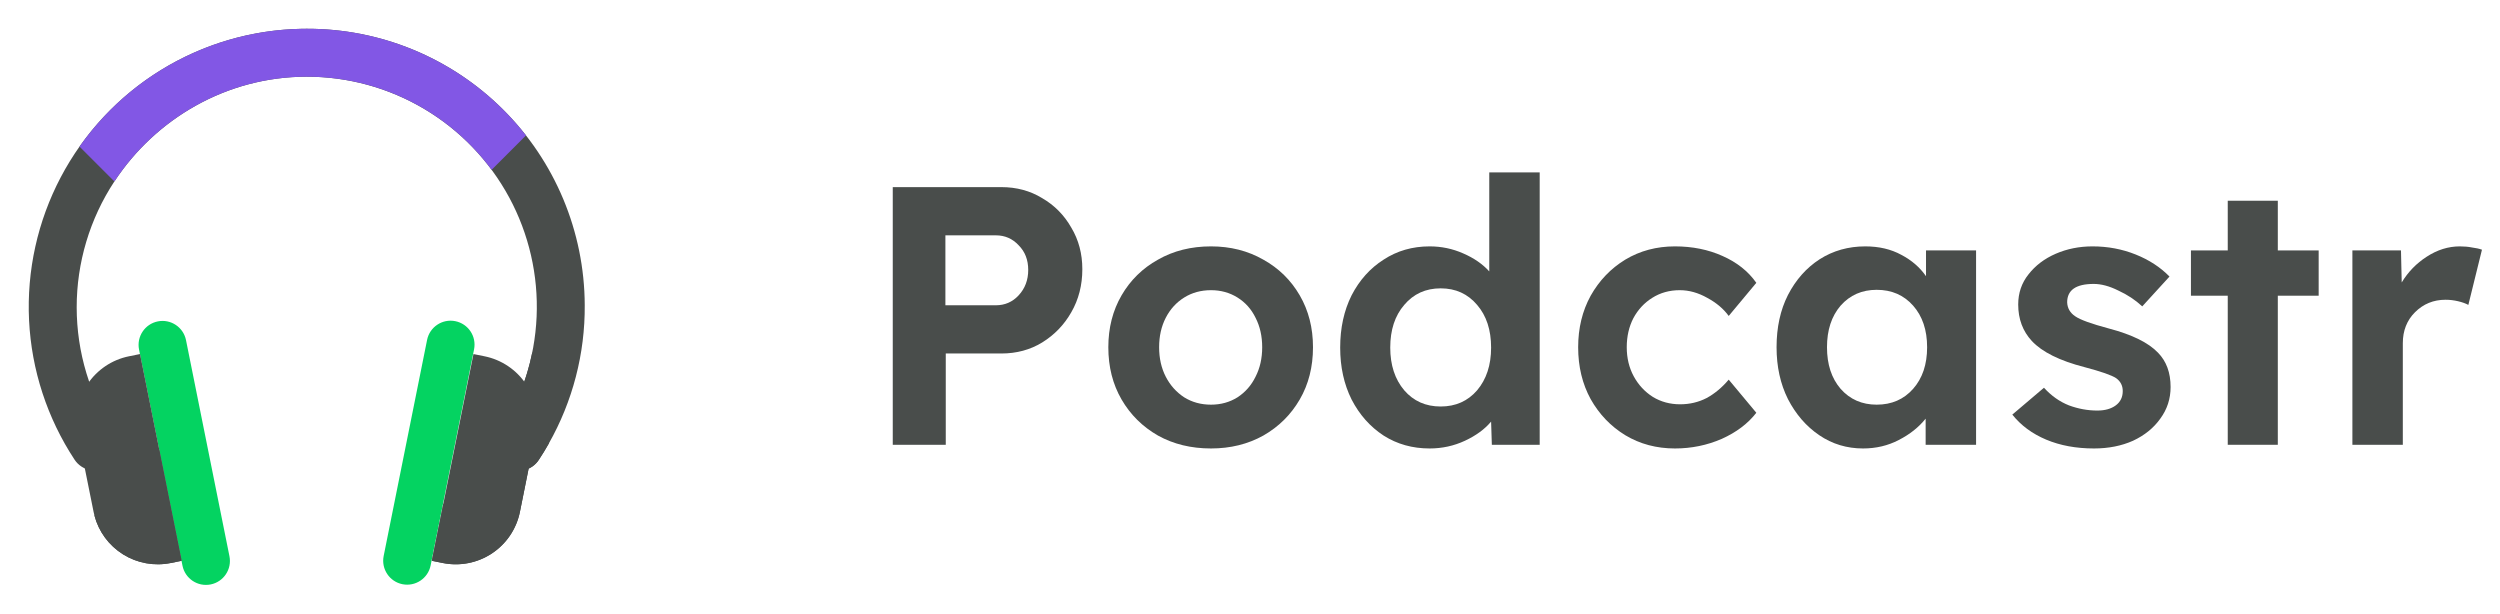
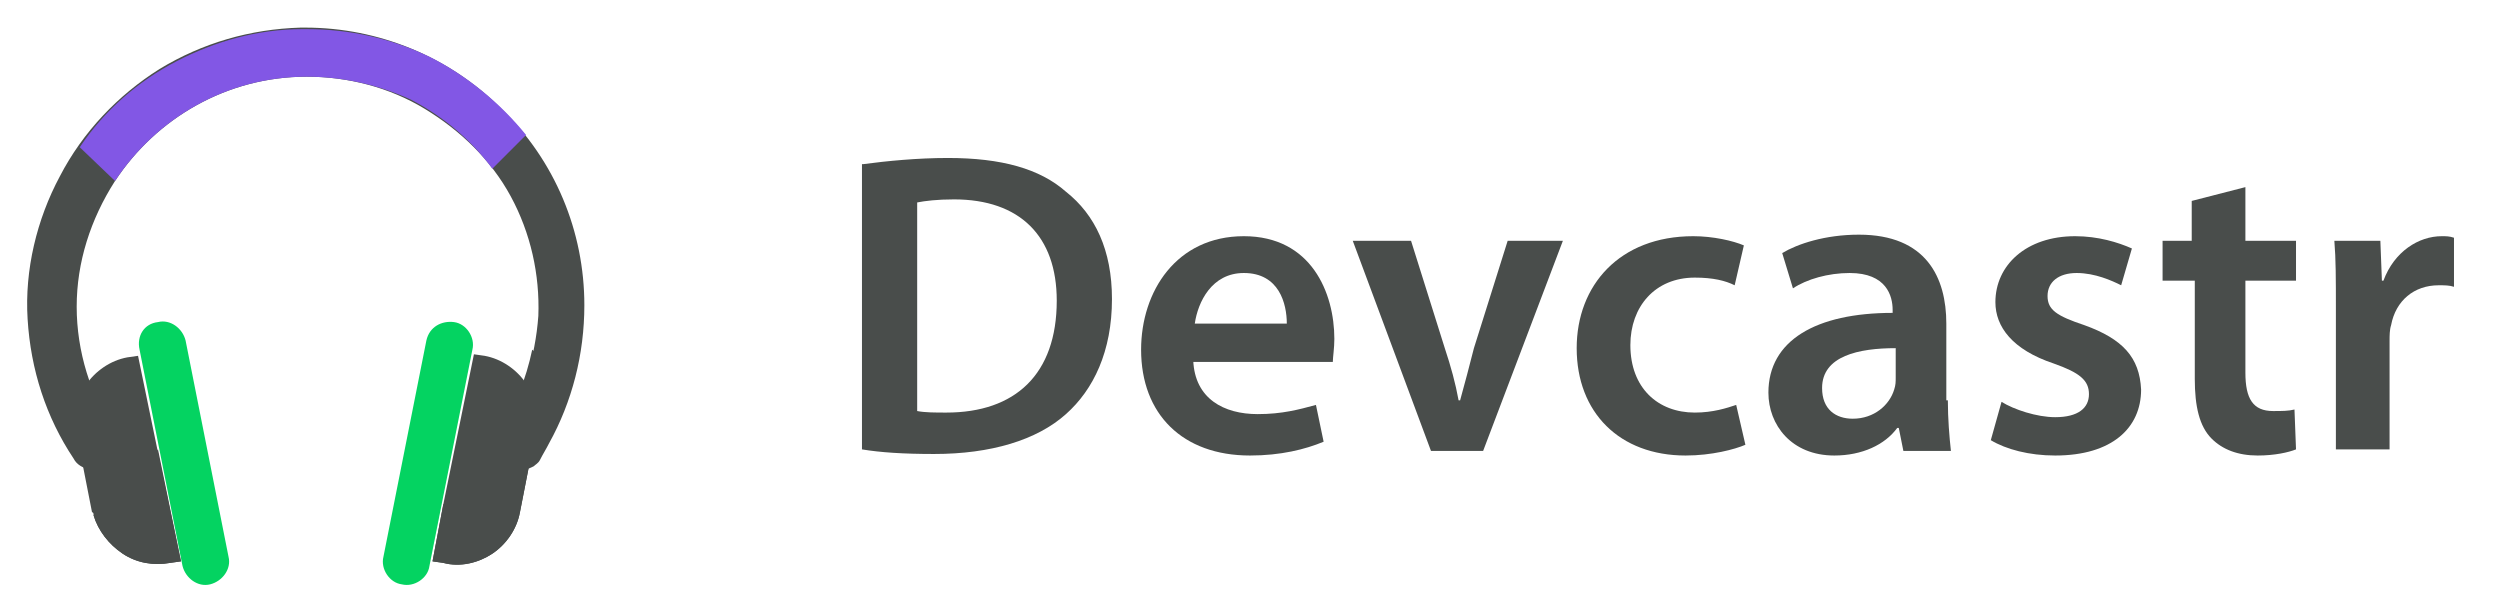
- <svg xmlns="http://www.w3.org/2000/svg" width="163" height="40" viewBox="0 0 163 40" fill="none">
-   <path d="M58.208 29V12.2H65.288C66.28 12.2 67.168 12.44 67.952 12.92C68.752 13.384 69.384 14.024 69.848 14.84C70.328 15.64 70.568 16.544 70.568 17.552C70.568 18.592 70.328 19.528 69.848 20.36C69.384 21.176 68.752 21.832 67.952 22.328C67.168 22.808 66.28 23.048 65.288 23.048H61.664V29H58.208ZM61.64 19.904H64.928C65.52 19.904 66.016 19.688 66.416 19.256C66.832 18.808 67.04 18.256 67.04 17.6C67.04 16.944 66.832 16.408 66.416 15.992C66.016 15.56 65.52 15.344 64.928 15.344H61.64V19.904Z" fill="#494D4B" />
-   <path d="M78.959 29.24C77.663 29.24 76.511 28.96 75.503 28.4C74.495 27.824 73.703 27.04 73.127 26.048C72.551 25.056 72.263 23.92 72.263 22.64C72.263 21.376 72.551 20.248 73.127 19.256C73.703 18.264 74.495 17.488 75.503 16.928C76.511 16.352 77.663 16.064 78.959 16.064C80.223 16.064 81.359 16.352 82.367 16.928C83.375 17.488 84.167 18.264 84.743 19.256C85.319 20.248 85.607 21.376 85.607 22.64C85.607 23.92 85.319 25.056 84.743 26.048C84.167 27.04 83.375 27.824 82.367 28.4C81.359 28.96 80.223 29.24 78.959 29.24ZM78.959 26.384C79.599 26.384 80.175 26.224 80.687 25.904C81.199 25.568 81.591 25.12 81.863 24.56C82.151 24 82.295 23.36 82.295 22.64C82.295 21.92 82.151 21.28 81.863 20.72C81.591 20.16 81.199 19.72 80.687 19.4C80.175 19.08 79.599 18.92 78.959 18.92C78.303 18.92 77.719 19.08 77.207 19.4C76.695 19.72 76.295 20.16 76.007 20.72C75.719 21.28 75.575 21.92 75.575 22.64C75.575 23.36 75.719 24 76.007 24.56C76.295 25.12 76.695 25.568 77.207 25.904C77.719 26.224 78.303 26.384 78.959 26.384Z" fill="#494D4B" />
-   <path d="M93.212 29.24C92.092 29.24 91.092 28.96 90.212 28.4C89.332 27.824 88.636 27.04 88.124 26.048C87.628 25.056 87.38 23.928 87.38 22.664C87.38 21.384 87.628 20.248 88.124 19.256C88.636 18.264 89.332 17.488 90.212 16.928C91.092 16.352 92.092 16.064 93.212 16.064C93.98 16.064 94.708 16.216 95.396 16.52C96.1 16.824 96.668 17.216 97.1 17.696V11.24H100.388V29H97.268L97.22 27.488C96.804 27.984 96.236 28.4 95.516 28.736C94.796 29.072 94.028 29.24 93.212 29.24ZM93.932 26.504C94.908 26.504 95.7 26.152 96.308 25.448C96.916 24.728 97.22 23.8 97.22 22.664C97.22 21.512 96.916 20.584 96.308 19.88C95.7 19.16 94.908 18.8 93.932 18.8C92.956 18.8 92.164 19.16 91.556 19.88C90.948 20.584 90.644 21.512 90.644 22.664C90.644 23.8 90.948 24.728 91.556 25.448C92.164 26.152 92.956 26.504 93.932 26.504Z" fill="#494D4B" />
-   <path d="M109.208 29.24C108.008 29.24 106.928 28.952 105.968 28.376C105.024 27.8 104.272 27.016 103.712 26.024C103.168 25.032 102.896 23.904 102.896 22.64C102.896 21.392 103.168 20.272 103.712 19.28C104.272 18.288 105.024 17.504 105.968 16.928C106.928 16.352 108.008 16.064 109.208 16.064C110.344 16.064 111.376 16.272 112.304 16.688C113.248 17.104 113.984 17.688 114.512 18.44L112.712 20.6C112.376 20.136 111.912 19.744 111.32 19.424C110.728 19.088 110.128 18.92 109.52 18.92C108.848 18.92 108.248 19.088 107.72 19.424C107.208 19.744 106.8 20.184 106.496 20.744C106.208 21.304 106.064 21.936 106.064 22.64C106.064 23.344 106.216 23.976 106.52 24.536C106.824 25.096 107.24 25.544 107.768 25.88C108.296 26.2 108.888 26.36 109.544 26.36C110.168 26.36 110.744 26.224 111.272 25.952C111.8 25.664 112.28 25.264 112.712 24.752L114.512 26.912C113.968 27.616 113.216 28.184 112.256 28.616C111.296 29.032 110.28 29.24 109.208 29.24Z" fill="#494D4B" />
-   <path d="M121.472 29.24C120.416 29.24 119.464 28.952 118.616 28.376C117.768 27.8 117.088 27.016 116.576 26.024C116.08 25.032 115.832 23.904 115.832 22.64C115.832 21.344 116.08 20.208 116.576 19.232C117.088 18.24 117.776 17.464 118.64 16.904C119.52 16.344 120.512 16.064 121.616 16.064C122.512 16.064 123.296 16.248 123.968 16.616C124.64 16.968 125.176 17.432 125.576 18.008V16.328H128.84V29H125.552V27.296C125.104 27.856 124.52 28.32 123.8 28.688C123.096 29.056 122.32 29.24 121.472 29.24ZM122.36 26.384C123.336 26.384 124.128 26.04 124.736 25.352C125.344 24.664 125.648 23.76 125.648 22.64C125.648 21.52 125.344 20.616 124.736 19.928C124.128 19.24 123.336 18.896 122.36 18.896C121.4 18.896 120.616 19.24 120.008 19.928C119.416 20.616 119.12 21.52 119.12 22.64C119.12 23.76 119.416 24.664 120.008 25.352C120.616 26.04 121.4 26.384 122.36 26.384Z" fill="#494D4B" />
-   <path d="M136.531 29.24C135.363 29.24 134.323 29.048 133.411 28.664C132.499 28.28 131.763 27.736 131.203 27.032L133.267 25.28C133.747 25.808 134.291 26.192 134.899 26.432C135.507 26.656 136.123 26.768 136.747 26.768C137.243 26.768 137.643 26.656 137.947 26.432C138.251 26.208 138.403 25.896 138.403 25.496C138.403 25.144 138.259 24.864 137.971 24.656C137.683 24.464 136.995 24.224 135.907 23.936C134.291 23.52 133.147 22.952 132.475 22.232C131.883 21.592 131.587 20.8 131.587 19.856C131.587 19.104 131.811 18.448 132.259 17.888C132.707 17.312 133.299 16.864 134.035 16.544C134.771 16.224 135.571 16.064 136.435 16.064C137.427 16.064 138.363 16.24 139.243 16.592C140.123 16.944 140.859 17.424 141.451 18.032L139.675 19.976C139.227 19.56 138.707 19.216 138.115 18.944C137.539 18.656 137.003 18.512 136.507 18.512C135.355 18.512 134.779 18.912 134.779 19.712C134.795 20.096 134.971 20.4 135.307 20.624C135.627 20.848 136.355 21.112 137.491 21.416C139.011 21.816 140.083 22.344 140.707 23C141.251 23.56 141.523 24.304 141.523 25.232C141.523 26 141.299 26.688 140.851 27.296C140.419 27.904 139.827 28.384 139.075 28.736C138.323 29.072 137.475 29.24 136.531 29.24Z" fill="#494D4B" />
-   <path d="M145.249 29V19.28H142.849V16.328H145.249V13.088H148.513V16.328H151.177V19.28H148.513V29H145.249Z" fill="#494D4B" />
-   <path d="M153.376 29V16.328H156.544L156.592 18.416C157.008 17.728 157.552 17.168 158.224 16.736C158.912 16.288 159.632 16.064 160.384 16.064C160.672 16.064 160.936 16.088 161.176 16.136C161.432 16.168 161.648 16.216 161.824 16.28L160.936 19.88C160.76 19.784 160.536 19.704 160.264 19.64C159.992 19.576 159.72 19.544 159.448 19.544C158.664 19.544 158 19.816 157.456 20.36C156.928 20.888 156.664 21.56 156.664 22.376V29H153.376Z" fill="#494D4B" />
-   <path d="M38.125 19.888C38.149 23.054 37.34 26.171 35.777 28.926C35.575 29.284 35.361 29.634 35.134 29.976C35.023 30.15 34.877 30.3 34.707 30.417C34.537 30.535 34.345 30.617 34.142 30.66C33.94 30.702 33.731 30.704 33.528 30.666C33.325 30.627 33.132 30.548 32.959 30.434C32.786 30.32 32.638 30.173 32.523 30.001C32.408 29.83 32.328 29.637 32.288 29.434C32.247 29.231 32.248 29.022 32.289 28.82C32.33 28.617 32.411 28.424 32.527 28.253C34.019 25.99 34.868 23.364 34.987 20.656C35.105 17.948 34.488 15.259 33.2 12.874C31.912 10.489 30.002 8.497 27.673 7.111C25.344 5.724 22.683 4.995 19.972 5C14.762 5.01 10.142 7.745 7.457 11.832C5.852 14.27 4.998 17.126 5 20.045C5.003 22.964 5.863 25.818 7.473 28.253C7.701 28.599 7.782 29.022 7.699 29.427C7.616 29.834 7.375 30.19 7.029 30.418C6.683 30.646 6.261 30.728 5.855 30.645C5.449 30.561 5.092 30.32 4.864 29.974C3.079 27.265 2.054 24.127 1.895 20.887C1.737 17.647 2.451 14.424 3.962 11.553C5.474 8.683 7.729 6.271 10.491 4.569C13.253 2.868 16.421 1.938 19.664 1.878C19.778 1.876 19.891 1.875 20.005 1.875C24.795 1.865 29.393 3.756 32.791 7.133C36.188 10.511 38.106 15.098 38.125 19.888Z" fill="#494D4B" />
-   <path d="M9.066 22.794L11.898 36.882C12.068 37.728 12.891 38.275 13.737 38.105C14.582 37.935 15.13 37.112 14.96 36.266L12.128 22.179C11.958 21.333 11.135 20.785 10.289 20.955C9.444 21.125 8.896 21.949 9.066 22.794Z" fill="#04D361" />
-   <path d="M11.844 36.564L11.126 36.709C10.059 36.923 8.95 36.722 8.027 36.147C7.103 35.572 6.434 34.665 6.157 33.612C6.136 33.531 6.116 33.45 6.1 33.367L5.071 28.256C4.848 27.146 5.075 25.993 5.701 25.051C6.328 24.108 7.303 23.453 8.413 23.229L9.13 23.084L10.39 29.341L11.844 36.564Z" fill="#494D4B" />
-   <path d="M11.844 36.564L11.126 36.709C10.059 36.923 8.95 36.722 8.027 36.147C7.103 35.572 6.434 34.665 6.157 33.612C7.674 32.298 9.09 30.87 10.39 29.341L11.844 36.564Z" fill="#494D4B" />
-   <path d="M36.148 27.087L35.777 28.926C35.575 29.284 35.361 29.634 35.134 29.976C35.023 30.15 34.877 30.3 34.707 30.417C34.537 30.534 34.345 30.617 34.142 30.659C33.94 30.702 33.731 30.704 33.528 30.665C33.325 30.627 33.132 30.548 32.959 30.434C32.786 30.32 32.638 30.173 32.523 30.001C32.408 29.829 32.328 29.637 32.288 29.434C32.247 29.231 32.248 29.022 32.289 28.819C32.33 28.617 32.411 28.424 32.527 28.253C33.587 26.65 34.326 24.858 34.705 22.974C35.293 23.467 35.737 24.109 35.991 24.833C36.245 25.557 36.299 26.335 36.148 27.087Z" fill="#494D4B" />
-   <path d="M34.295 8.83L32.054 11.071C30.657 9.182 28.836 7.649 26.737 6.594C24.638 5.54 22.321 4.993 19.972 5C14.762 5.01 10.142 7.745 7.457 11.832L5.184 9.559C6.823 7.229 8.988 5.32 11.505 3.985C14.021 2.651 16.816 1.929 19.664 1.878C19.778 1.876 19.891 1.875 20.005 1.875C22.759 1.869 25.479 2.492 27.955 3.698C30.432 4.903 32.601 6.658 34.295 8.83Z" fill="#8257E5" />
-   <path d="M27.846 22.163L25.015 36.251C24.845 37.097 25.392 37.92 26.238 38.09C27.084 38.26 27.907 37.712 28.077 36.867L30.909 22.779C31.079 21.933 30.531 21.11 29.685 20.94C28.84 20.77 28.016 21.318 27.846 22.163Z" fill="#04D361" />
-   <path d="M34.929 28.256L33.9 33.367C33.677 34.477 33.022 35.452 32.079 36.079C31.137 36.705 29.984 36.932 28.874 36.709L28.156 36.564L28.9 32.871L30.869 23.084L31.587 23.229C32.697 23.453 33.672 24.108 34.299 25.05C34.386 25.18 34.465 25.314 34.536 25.453C34.982 26.315 35.12 27.304 34.929 28.256Z" fill="#494D4B" />
-   <path d="M34.929 28.256L33.9 33.367C33.677 34.477 33.022 35.452 32.079 36.079C31.137 36.705 29.984 36.932 28.874 36.709L28.156 36.564L28.9 32.871C31.04 30.609 32.93 28.122 34.536 25.453C34.982 26.315 35.12 27.304 34.929 28.256Z" fill="#494D4B" />
+ <svg xmlns="http://www.w3.org/2000/svg" version="1.1" id="Camada_1" x="0px" y="0px" viewBox="0 0 163 40" style="enable-background:new 0 0 163 40;" xml:space="preserve">
+   <style type="text/css">
+ 	.st0{fill:#494D4B;}
+ 	.st1{fill:#04D361;}
+ 	.st2{fill:#8257E5;}
+ </style>
+   <path class="st0" d="M38.1,19.9c0,3.2-0.8,6.3-2.3,9c-0.2,0.4-0.4,0.7-0.6,1.1c-0.1,0.2-0.3,0.3-0.4,0.4c-0.2,0.1-0.4,0.2-0.6,0.2  s-0.4,0-0.6,0c-0.2,0-0.4-0.1-0.6-0.2c-0.2-0.1-0.3-0.3-0.4-0.4c-0.1-0.2-0.2-0.4-0.2-0.6c0-0.2,0-0.4,0-0.6c0-0.2,0.1-0.4,0.2-0.6  c1.5-2.3,2.3-4.9,2.5-7.6c0.1-2.7-0.5-5.4-1.8-7.8S30,8.5,27.7,7.1S22.7,5,20,5c-5.2,0-9.8,2.7-12.5,6.8C5.9,14.3,5,17.1,5,20  c0,2.9,0.9,5.8,2.5,8.2c0.2,0.3,0.3,0.8,0.2,1.2c-0.1,0.4-0.3,0.8-0.7,1c-0.3,0.2-0.8,0.3-1.2,0.2c-0.4-0.1-0.8-0.3-1-0.7  c-1.8-2.7-2.8-5.8-3-9.1c-0.2-3.2,0.6-6.5,2.1-9.3c1.5-2.9,3.8-5.3,6.5-7c2.8-1.7,5.9-2.6,9.2-2.7c0.1,0,0.2,0,0.3,0  c4.8,0,9.4,1.9,12.8,5.3C36.2,10.5,38.1,15.1,38.1,19.9z" />
+   <path class="st1" d="M9.1,22.8l2.8,14.1c0.2,0.8,1,1.4,1.8,1.2c0.8-0.2,1.4-1,1.2-1.8l-2.8-14.1c-0.2-0.8-1-1.4-1.8-1.2  C9.4,21.1,8.9,21.9,9.1,22.8z" />
+   <path class="st0" d="M11.8,36.6l-0.7,0.1c-1.1,0.2-2.2,0-3.1-0.6c-0.9-0.6-1.6-1.5-1.9-2.5c0-0.1,0-0.2-0.1-0.2l-1-5.1  c-0.2-1.1,0-2.3,0.6-3.2c0.6-0.9,1.6-1.6,2.7-1.8l0.7-0.1l1.3,6.3L11.8,36.6z" />
+   <path class="st0" d="M11.8,36.6l-0.7,0.1c-1.1,0.2-2.2,0-3.1-0.6c-0.9-0.6-1.6-1.5-1.9-2.5c1.5-1.3,2.9-2.7,4.2-4.3L11.8,36.6z" />
+   <path class="st0" d="M36.1,27.1l-0.4,1.8c-0.2,0.4-0.4,0.7-0.6,1c-0.1,0.2-0.3,0.3-0.4,0.4c-0.2,0.1-0.4,0.2-0.6,0.2  c-0.2,0-0.4,0-0.6,0c-0.2,0-0.4-0.1-0.6-0.2c-0.2-0.1-0.3-0.3-0.4-0.4c-0.1-0.2-0.2-0.4-0.2-0.6c0-0.2,0-0.4,0-0.6  c0-0.2,0.1-0.4,0.2-0.6c1.1-1.6,1.8-3.4,2.2-5.3c0.6,0.5,1,1.1,1.3,1.9C36.2,25.6,36.3,26.3,36.1,27.1z" />
+   <path class="st2" d="M34.3,8.8l-2.2,2.2c-1.4-1.9-3.2-3.4-5.3-4.5C24.6,5.5,22.3,5,20,5c-5.2,0-9.8,2.7-12.5,6.8L5.2,9.6  C6.8,7.2,9,5.3,11.5,4c2.5-1.3,5.3-2.1,8.2-2.1c0.1,0,0.2,0,0.3,0c2.8,0,5.5,0.6,8,1.8C30.4,4.9,32.6,6.7,34.3,8.8z" />
+   <path class="st1" d="M27.8,22.2L25,36.3c-0.2,0.8,0.4,1.7,1.2,1.8c0.8,0.2,1.7-0.4,1.8-1.2l2.8-14.1c0.2-0.8-0.4-1.7-1.2-1.8  S28,21.3,27.8,22.2z" />
+   <path class="st0" d="M34.9,28.3l-1,5.1c-0.2,1.1-0.9,2.1-1.8,2.7c-0.9,0.6-2.1,0.9-3.2,0.6l-0.7-0.1l0.7-3.7l2-9.8l0.7,0.1  c1.1,0.2,2.1,0.9,2.7,1.8c0.1,0.1,0.2,0.3,0.2,0.4C35,26.3,35.1,27.3,34.9,28.3z" />
+   <path class="st0" d="M34.9,28.3l-1,5.1c-0.2,1.1-0.9,2.1-1.8,2.7c-0.9,0.6-2.1,0.9-3.2,0.6l-0.7-0.1l0.7-3.7c2.1-2.3,4-4.7,5.6-7.4  C35,26.3,35.1,27.3,34.9,28.3z" />
+   <g>
+     <path class="st0" d="M56.3,10.7c1.5-0.2,3.5-0.4,5.5-0.4c3.5,0,6,0.7,7.7,2.2c1.9,1.5,3,3.8,3,7c0,3.4-1.2,5.9-3,7.5   c-1.9,1.7-4.9,2.6-8.6,2.6c-2,0-3.5-0.1-4.7-0.3V10.7z M59.8,26.8c0.5,0.1,1.2,0.1,1.9,0.1c4.5,0,7.2-2.5,7.2-7.3   c0-4.2-2.4-6.6-6.7-6.6c-1.1,0-1.9,0.1-2.4,0.2V26.8z" />
+     <path class="st0" d="M77.8,23.5c0.1,2.5,2,3.5,4.2,3.5c1.6,0,2.7-0.3,3.8-0.6l0.5,2.4c-1.2,0.5-2.8,0.9-4.8,0.9   c-4.4,0-7.1-2.7-7.1-6.9c0-3.8,2.3-7.4,6.7-7.4c4.4,0,5.9,3.7,5.9,6.7c0,0.6-0.1,1.2-0.1,1.5H77.8z M83.9,21.1   c0-1.3-0.5-3.3-2.8-3.3c-2.1,0-3,1.9-3.2,3.3H83.9z" />
+     <path class="st0" d="M92,15.7l2.2,7c0.4,1.2,0.7,2.3,0.9,3.4h0.1c0.3-1.1,0.6-2.2,0.9-3.4l2.2-7h3.6l-5.2,13.7h-3.4l-5.1-13.7H92z" />
+     <path class="st0" d="M113.8,29c-0.7,0.3-2.2,0.7-3.9,0.7c-4.3,0-7.1-2.8-7.1-7c0-4.1,2.8-7.3,7.6-7.3c1.3,0,2.6,0.3,3.3,0.6   l-0.6,2.6c-0.6-0.3-1.4-0.5-2.6-0.5c-2.6,0-4.2,1.9-4.2,4.4c0,2.8,1.8,4.4,4.2,4.4c1.2,0,2.1-0.3,2.7-0.5L113.8,29z" />
+     <path class="st0" d="M127,26.1c0,1.2,0.1,2.4,0.2,3.3h-3.1l-0.3-1.5h-0.1c-0.8,1.1-2.3,1.8-4.1,1.8c-2.8,0-4.3-2-4.3-4.1   c0-3.4,3.1-5.2,8.1-5.2v-0.2c0-0.9-0.4-2.4-2.8-2.4c-1.4,0-2.8,0.4-3.7,1l-0.7-2.3c1-0.6,2.8-1.2,5-1.2c4.4,0,5.7,2.8,5.7,5.8V26.1   z M123.6,22.7c-2.4,0-4.8,0.5-4.8,2.6c0,1.4,0.9,2,2,2c1.4,0,2.4-0.9,2.7-1.9c0.1-0.3,0.1-0.5,0.1-0.8V22.7z" />
+     <path class="st0" d="M130.5,26.2c0.8,0.5,2.3,1,3.5,1c1.5,0,2.2-0.6,2.2-1.5c0-0.9-0.6-1.4-2.3-2c-2.7-0.9-3.8-2.4-3.8-4   c0-2.4,2-4.3,5.2-4.3c1.5,0,2.8,0.4,3.7,0.8l-0.7,2.4c-0.6-0.3-1.7-0.8-2.9-0.8c-1.2,0-1.9,0.6-1.9,1.5c0,0.9,0.6,1.3,2.4,1.9   c2.5,0.9,3.6,2.1,3.7,4.2c0,2.5-1.9,4.3-5.6,4.3c-1.7,0-3.2-0.4-4.2-1L130.5,26.2z" />
+     <path class="st0" d="M146.4,12.2v3.5h3.3v2.6h-3.3v6c0,1.7,0.5,2.5,1.8,2.5c0.6,0,1,0,1.4-0.1l0.1,2.6c-0.5,0.2-1.4,0.4-2.5,0.4   c-1.3,0-2.3-0.4-3-1.1c-0.8-0.8-1.1-2.1-1.1-3.9v-6.4H141v-2.6h1.9v-2.6L146.4,12.2z" />
+     <path class="st0" d="M152.3,20.1c0-1.9,0-3.2-0.1-4.4h3l0.1,2.6h0.1c0.7-1.9,2.3-2.9,3.8-2.9c0.3,0,0.5,0,0.8,0.1v3.2   c-0.3-0.1-0.6-0.1-1-0.1c-1.6,0-2.8,1-3.1,2.6c-0.1,0.3-0.1,0.7-0.1,1v7.1h-3.5V20.1z" />
+   </g>
</svg>
